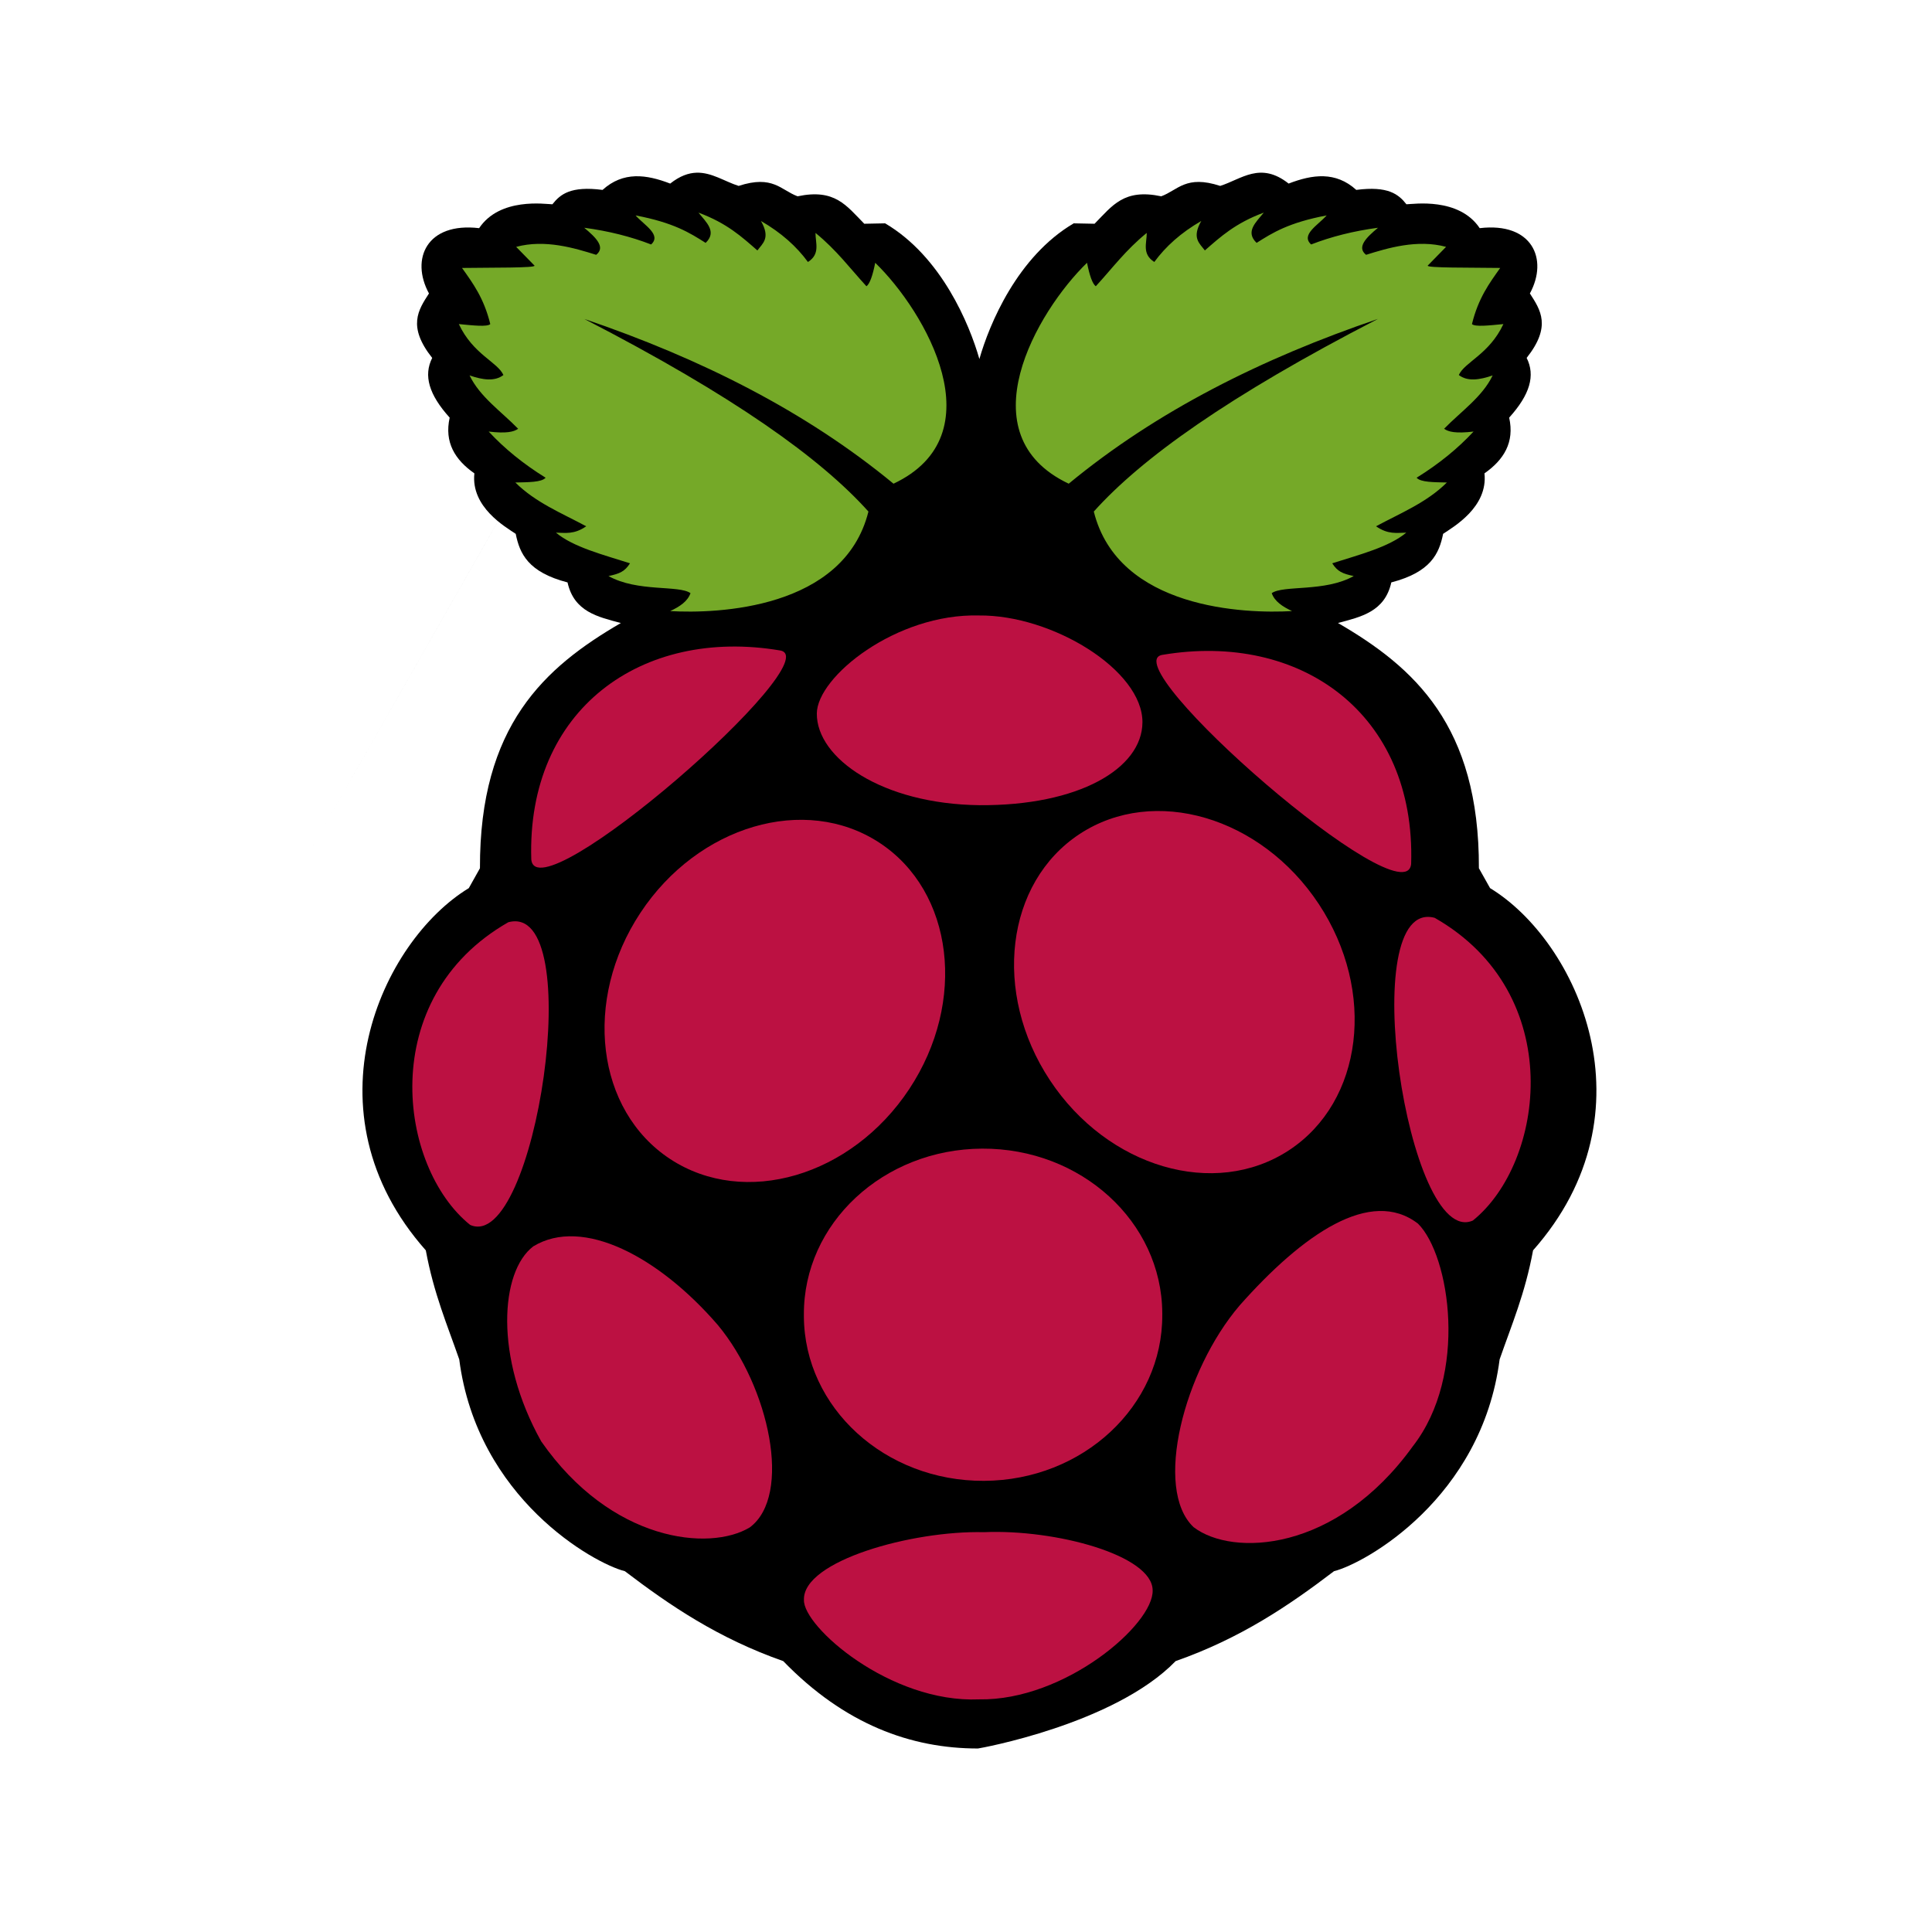
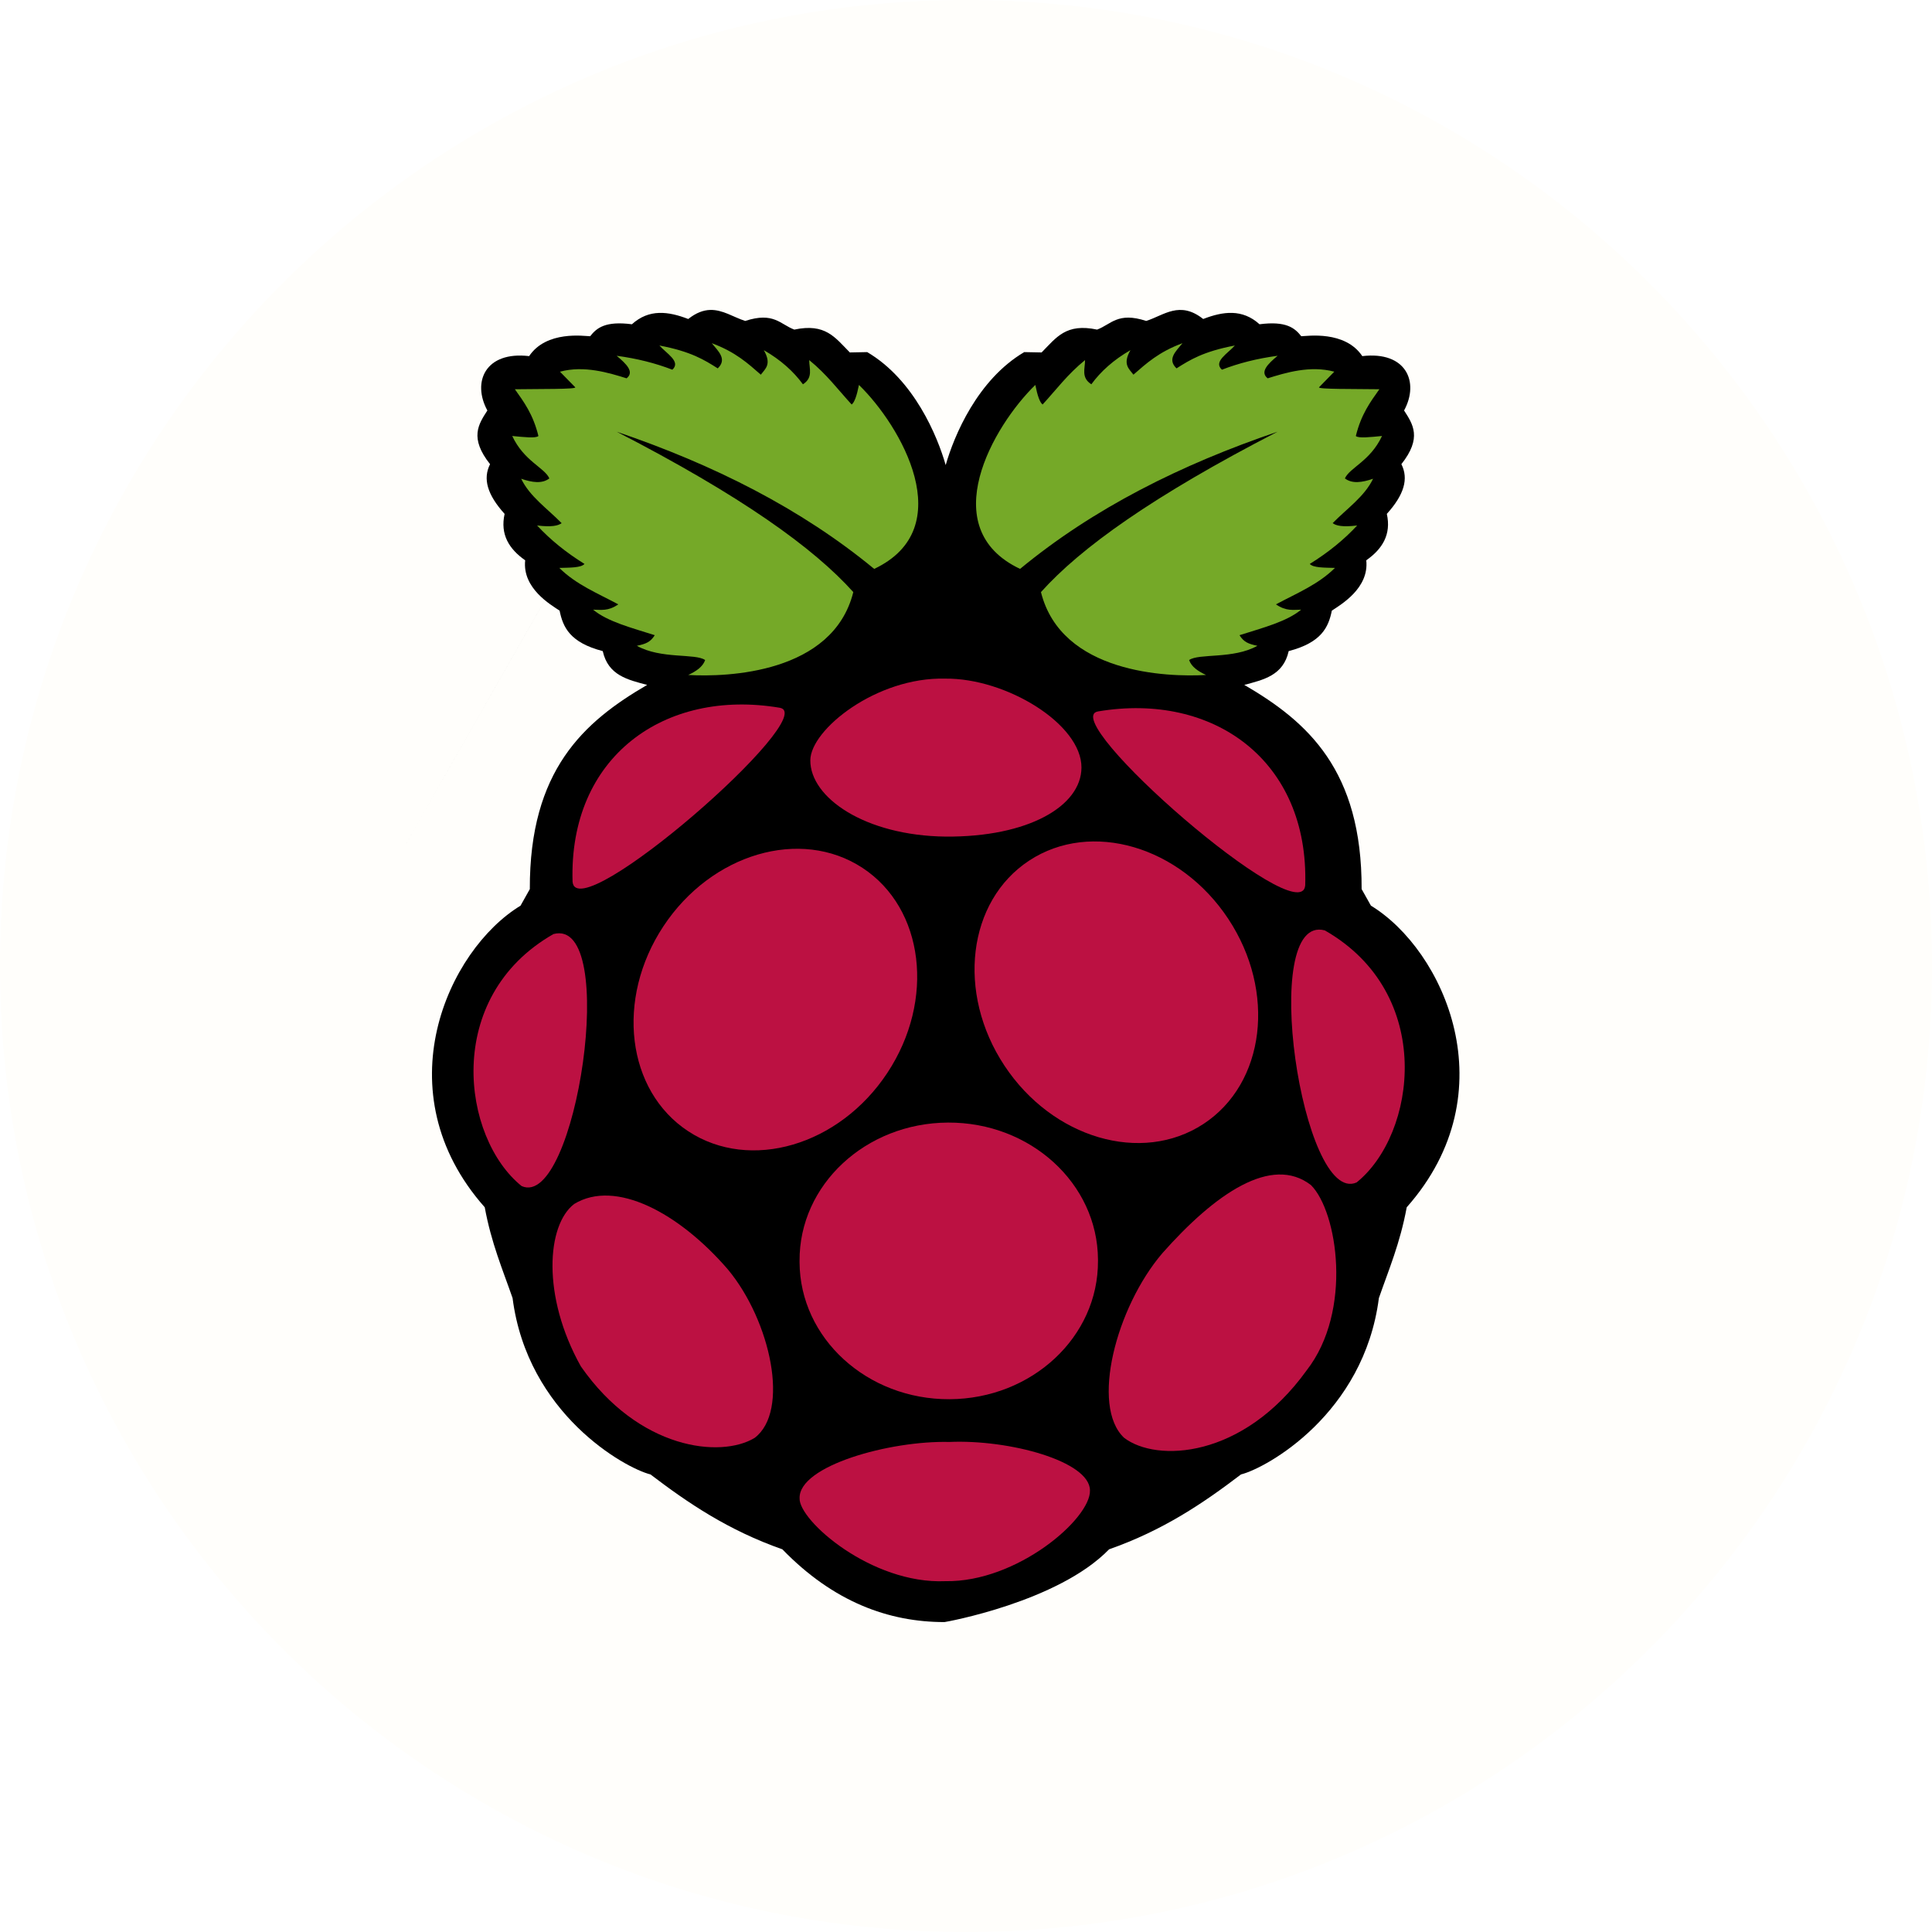
- <svg xmlns="http://www.w3.org/2000/svg" width="1024" height="1024" viewBox="-35.5 0 418.56 418.56" version="1.1" preserveAspectRatio="xMidYMid" id="svg14">
-   <defs id="defs14" />
-   <g id="g14" transform="matrix(1.044271,0,0,1.044271,43.02353,37.411)">
+ <svg xmlns="http://www.w3.org/2000/svg" viewBox="0 0 1024 1024" version="1.1" id="svg1" xml:space="preserve">
+   <defs id="defs1" />
+   <circle cx="512" cy="512" r="512" style="fill:#fffefb;fill-opacity:1" id="circle1" />
+   <g id="g14" transform="matrix(2.127328,0,0,2.127328,228.9579,164.2665)">
    <path d="m 69.298,0.005 c -1.653,0.051 -3.433,0.662 -5.453,2.255 -4.946,-1.907 -9.743,-2.57 -14.032,1.313 -6.623,-0.859 -8.775,0.914 -10.406,2.984 -1.454,-0.03 -10.879,-1.495 -15.202,4.953 -10.862,-1.285 -14.295,6.389 -10.405,13.546 -2.219,3.434 -4.518,6.827 0.67,13.375 -1.835,3.646 -0.697,7.602 3.626,12.389 -1.141,5.127 1.102,8.743 5.125,11.562 -0.753,7.015 6.433,11.094 8.578,12.547 0.824,4.087 2.541,7.945 10.748,10.077 1.354,6.092 6.286,7.144 11.063,8.422 -15.787,9.177 -29.325,21.25 -29.233,50.875 l -2.313,4.125 c -18.102,11.008 -34.388,46.39 -8.92,75.148 1.663,9.002 4.453,15.468 6.937,22.624 3.715,28.836 27.962,42.339 34.358,43.936 9.371,7.138 19.352,13.911 32.859,18.656 12.732,13.131 26.526,18.136 40.395,18.128 0.204,0 28.277,-4.996 41.01,-18.128 13.506,-4.745 23.487,-11.518 32.859,-18.656 6.395,-1.597 30.642,-15.1 34.357,-43.936 2.484,-7.156 5.274,-13.622 6.938,-22.624 25.466,-28.761 9.181,-64.144 -8.921,-75.152 l -2.316,-4.125 c 0.092,-29.622 -13.446,-41.696 -29.233,-50.875 4.776,-1.278 9.709,-2.33 11.062,-8.422 8.207,-2.133 9.925,-5.99 10.748,-10.077 2.146,-1.453 9.331,-5.532 8.579,-12.547 4.022,-2.819 6.265,-6.436 5.124,-11.562 4.324,-4.787 5.461,-8.743 3.626,-12.39 5.189,-6.544 2.887,-9.937 0.671,-13.371 3.888,-7.157 0.457,-14.832 -10.409,-13.546 -4.321,-6.448 -13.744,-4.984 -15.202,-4.954 -1.63,-2.069 -3.782,-3.842 -10.405,-2.983 -4.289,-3.883 -9.085,-3.221 -14.032,-1.313 -5.874,-4.635 -9.761,-0.92 -14.201,0.485 -7.111,-2.324 -8.738,0.859 -12.232,2.156 -7.756,-1.639 -10.113,1.929 -13.831,5.695 l -4.325,-0.086 c -11.698,6.894 -17.51,20.932 -19.57,28.149 -2.061,-7.218 -7.859,-21.256 -19.555,-28.149 l -4.325,0.086 C 100.387,6.829 98.031,3.261 90.275,4.9 c -3.495,-1.297 -5.116,-4.48 -12.233,-2.156 -2.914,-0.922 -5.594,-2.838 -8.749,-2.74 L -11,141" fill="#000000" id="path1" />
    <path d="m 46.008,30.334 c 31.036,16.001 49.079,28.945 58.964,39.969 -5.062,20.289 -31.47,21.215 -41.126,20.646 1.977,-0.92 3.627,-2.023 4.212,-3.716 -2.423,-1.722 -11.014,-0.182 -17.012,-3.551 2.304,-0.478 3.382,-0.943 4.459,-2.643 -5.666,-1.807 -11.77,-3.365 -15.36,-6.359 1.937,0.024 3.746,0.434 6.276,-1.321 -5.075,-2.735 -10.491,-4.903 -14.699,-9.084 2.624,-0.064 5.453,-0.026 6.276,-0.991 -4.645,-2.878 -8.565,-6.078 -11.809,-9.579 3.672,0.443 5.223,0.062 6.111,-0.578 -3.512,-3.597 -7.956,-6.634 -10.075,-11.066 2.726,0.94 5.221,1.3 7.019,-0.082 -1.193,-2.692 -6.305,-4.28 -9.249,-10.571 2.871,0.279 5.915,0.626 6.524,0 -1.332,-5.428 -3.618,-8.48 -5.86,-11.642 6.143,-0.091 15.451,0.024 15.03,-0.495 L 31.89,15.39 c 6.001,-1.616 12.141,0.259 16.599,1.651 2.001,-1.579 -0.036,-3.576 -2.478,-5.615 5.1,0.681 9.708,1.853 13.874,3.468 2.225,-2.009 -1.445,-4.019 -3.221,-6.028 7.879,1.494 11.217,3.595 14.534,5.698 2.407,-2.307 0.138,-4.268 -1.486,-6.276 5.941,2.2 9.001,5.041 12.222,7.845 1.092,-1.474 2.775,-2.555 0.743,-6.111 4.218,2.431 7.395,5.296 9.745,8.506 2.61,-1.662 1.555,-3.934 1.569,-6.029 4.384,3.566 7.166,7.361 10.571,11.066 0.686,-0.5 1.286,-2.193 1.817,-4.872 10.457,10.145 25.234,35.7 3.798,45.832 C 91.934,49.479 70.146,38.542 46.001,30.338 l 0.007,-0.004" fill="#75a928" id="path2" />
    <path d="m 210.686,30.334 c -31.032,16.003 -49.075,28.943 -58.959,39.969 5.062,20.289 31.469,21.215 41.125,20.646 -1.977,-0.92 -3.627,-2.023 -4.211,-3.716 2.423,-1.722 11.014,-0.182 17.011,-3.551 -2.304,-0.478 -3.381,-0.943 -4.459,-2.643 5.667,-1.807 11.771,-3.365 15.36,-6.359 -1.937,0.024 -3.746,0.434 -6.276,-1.321 5.076,-2.735 10.492,-4.903 14.7,-9.084 -2.625,-0.064 -5.454,-0.026 -6.276,-0.991 4.645,-2.878 8.565,-6.078 11.809,-9.579 -3.673,0.443 -5.223,0.062 -6.111,-0.578 3.511,-3.597 7.956,-6.634 10.075,-11.066 -2.727,0.94 -5.222,1.3 -7.02,-0.082 1.193,-2.692 6.306,-4.28 9.249,-10.571 -2.87,0.279 -5.915,0.626 -6.524,0 1.335,-5.43 3.621,-8.482 5.863,-11.644 -6.143,-0.091 -15.451,0.024 -15.03,-0.495 l 3.799,-3.882 c -6.001,-1.615 -12.141,0.26 -16.599,1.652 -2.001,-1.579 0.035,-3.576 2.477,-5.615 -5.099,0.68 -9.708,1.853 -13.873,3.468 -2.226,-2.009 1.445,-4.019 3.221,-6.028 -7.879,1.494 -11.217,3.595 -14.535,5.698 -2.407,-2.307 -0.137,-4.268 1.487,-6.276 -5.941,2.2 -9.001,5.041 -12.222,7.845 -1.093,-1.474 -2.775,-2.555 -0.744,-6.111 -4.217,2.431 -7.394,5.296 -9.744,8.506 -2.61,-1.662 -1.555,-3.935 -1.569,-6.029 -4.384,3.566 -7.166,7.36 -10.571,11.066 -0.686,-0.5 -1.286,-2.193 -1.817,-4.873 -10.457,10.146 -25.234,35.701 -3.798,45.833 18.233,-15.05 40.02,-25.985 64.166,-34.189 h -0.004" fill="#75a928" id="path3" />
    <path d="m 165.933,236.933 c 0.108,18.933 -16.449,34.362 -36.98,34.461 -20.532,0.1 -37.264,-15.167 -37.372,-34.1 -0.001,-0.12 -0.001,-0.24 0,-0.361 -0.108,-18.932 16.448,-34.361 36.98,-34.461 20.532,-0.1 37.263,15.167 37.372,34.1 v 0.361" fill="#bc1142" id="path4" />
    <path d="m 107.246,139.004 c 15.404,10.093 18.181,32.969 6.202,51.095 -11.979,18.127 -34.177,24.641 -49.581,14.549 -15.404,-10.093 -18.18,-32.969 -6.202,-51.095 11.979,-18.127 34.177,-24.641 49.581,-14.549" fill="#bc1142" id="path5" />
    <path d="m 148.822,137.177 c -15.403,10.092 -18.18,32.969 -6.202,51.095 11.979,18.127 34.177,24.641 49.581,14.548 15.404,-10.092 18.181,-32.968 6.202,-51.095 -11.978,-18.126 -34.176,-24.64 -49.581,-14.548" fill="#bc1142" id="path6" />
    <path d="m 30.258,155.504 c 16.631,-4.458 5.615,68.803 -7.917,62.792 C 7.456,206.324 2.662,171.263 30.258,155.504" fill="#bc1142" id="path7" />
    <path d="m 222.453,154.591 c -16.633,-4.457 -5.615,68.807 7.917,62.796 14.885,-11.973 19.679,-47.038 -7.917,-62.796" fill="#bc1142" id="path8" />
    <path d="m 165.946,100.034 c 28.701,-4.846 52.583,12.206 51.619,43.328 -0.944,11.932 -62.193,-41.551 -51.619,-43.328" fill="#bc1142" id="path9" />
    <path d="M 86.646,99.121 C 57.943,94.274 34.063,111.33 35.027,142.45 35.971,154.381 97.221,100.898 86.646,99.121" fill="#bc1142" id="path10" />
    <path d="m 127.874,91.863 c -17.13,-0.446 -33.57,12.713 -33.61,20.346 -0.047,9.274 13.544,18.77 33.727,19.011 20.61,0.147 33.762,-7.601 33.828,-17.172 0.076,-10.844 -18.745,-22.353 -33.945,-22.186 v 0.001" fill="#bc1142" id="path11" />
    <path d="m 128.92,282.043 c 14.935,-0.652 34.975,4.81 35.015,12.057 0.248,7.036 -18.175,22.934 -36.005,22.627 -18.466,0.797 -36.573,-15.126 -36.336,-20.645 -0.277,-8.092 22.484,-14.41 37.326,-14.039" fill="#bc1142" id="path12" />
    <path d="m 73.756,239.098 c 10.633,12.81 15.481,35.316 6.607,41.951 -8.395,5.065 -28.782,2.979 -43.272,-17.838 -9.773,-17.468 -8.514,-35.243 -1.652,-40.465 10.261,-6.25 26.115,2.193 38.318,16.352 h -0.001" fill="#bc1142" id="path13" />
    <path d="m 181.956,235.037 c -11.505,13.475 -17.911,38.053 -9.519,45.969 8.025,6.15 29.567,5.29 45.479,-16.789 11.554,-14.829 7.683,-39.594 1.083,-46.17 -9.804,-7.583 -23.879,2.122 -37.043,16.986 v 0.004" fill="#bc1142" id="path14" />
  </g>
</svg>
